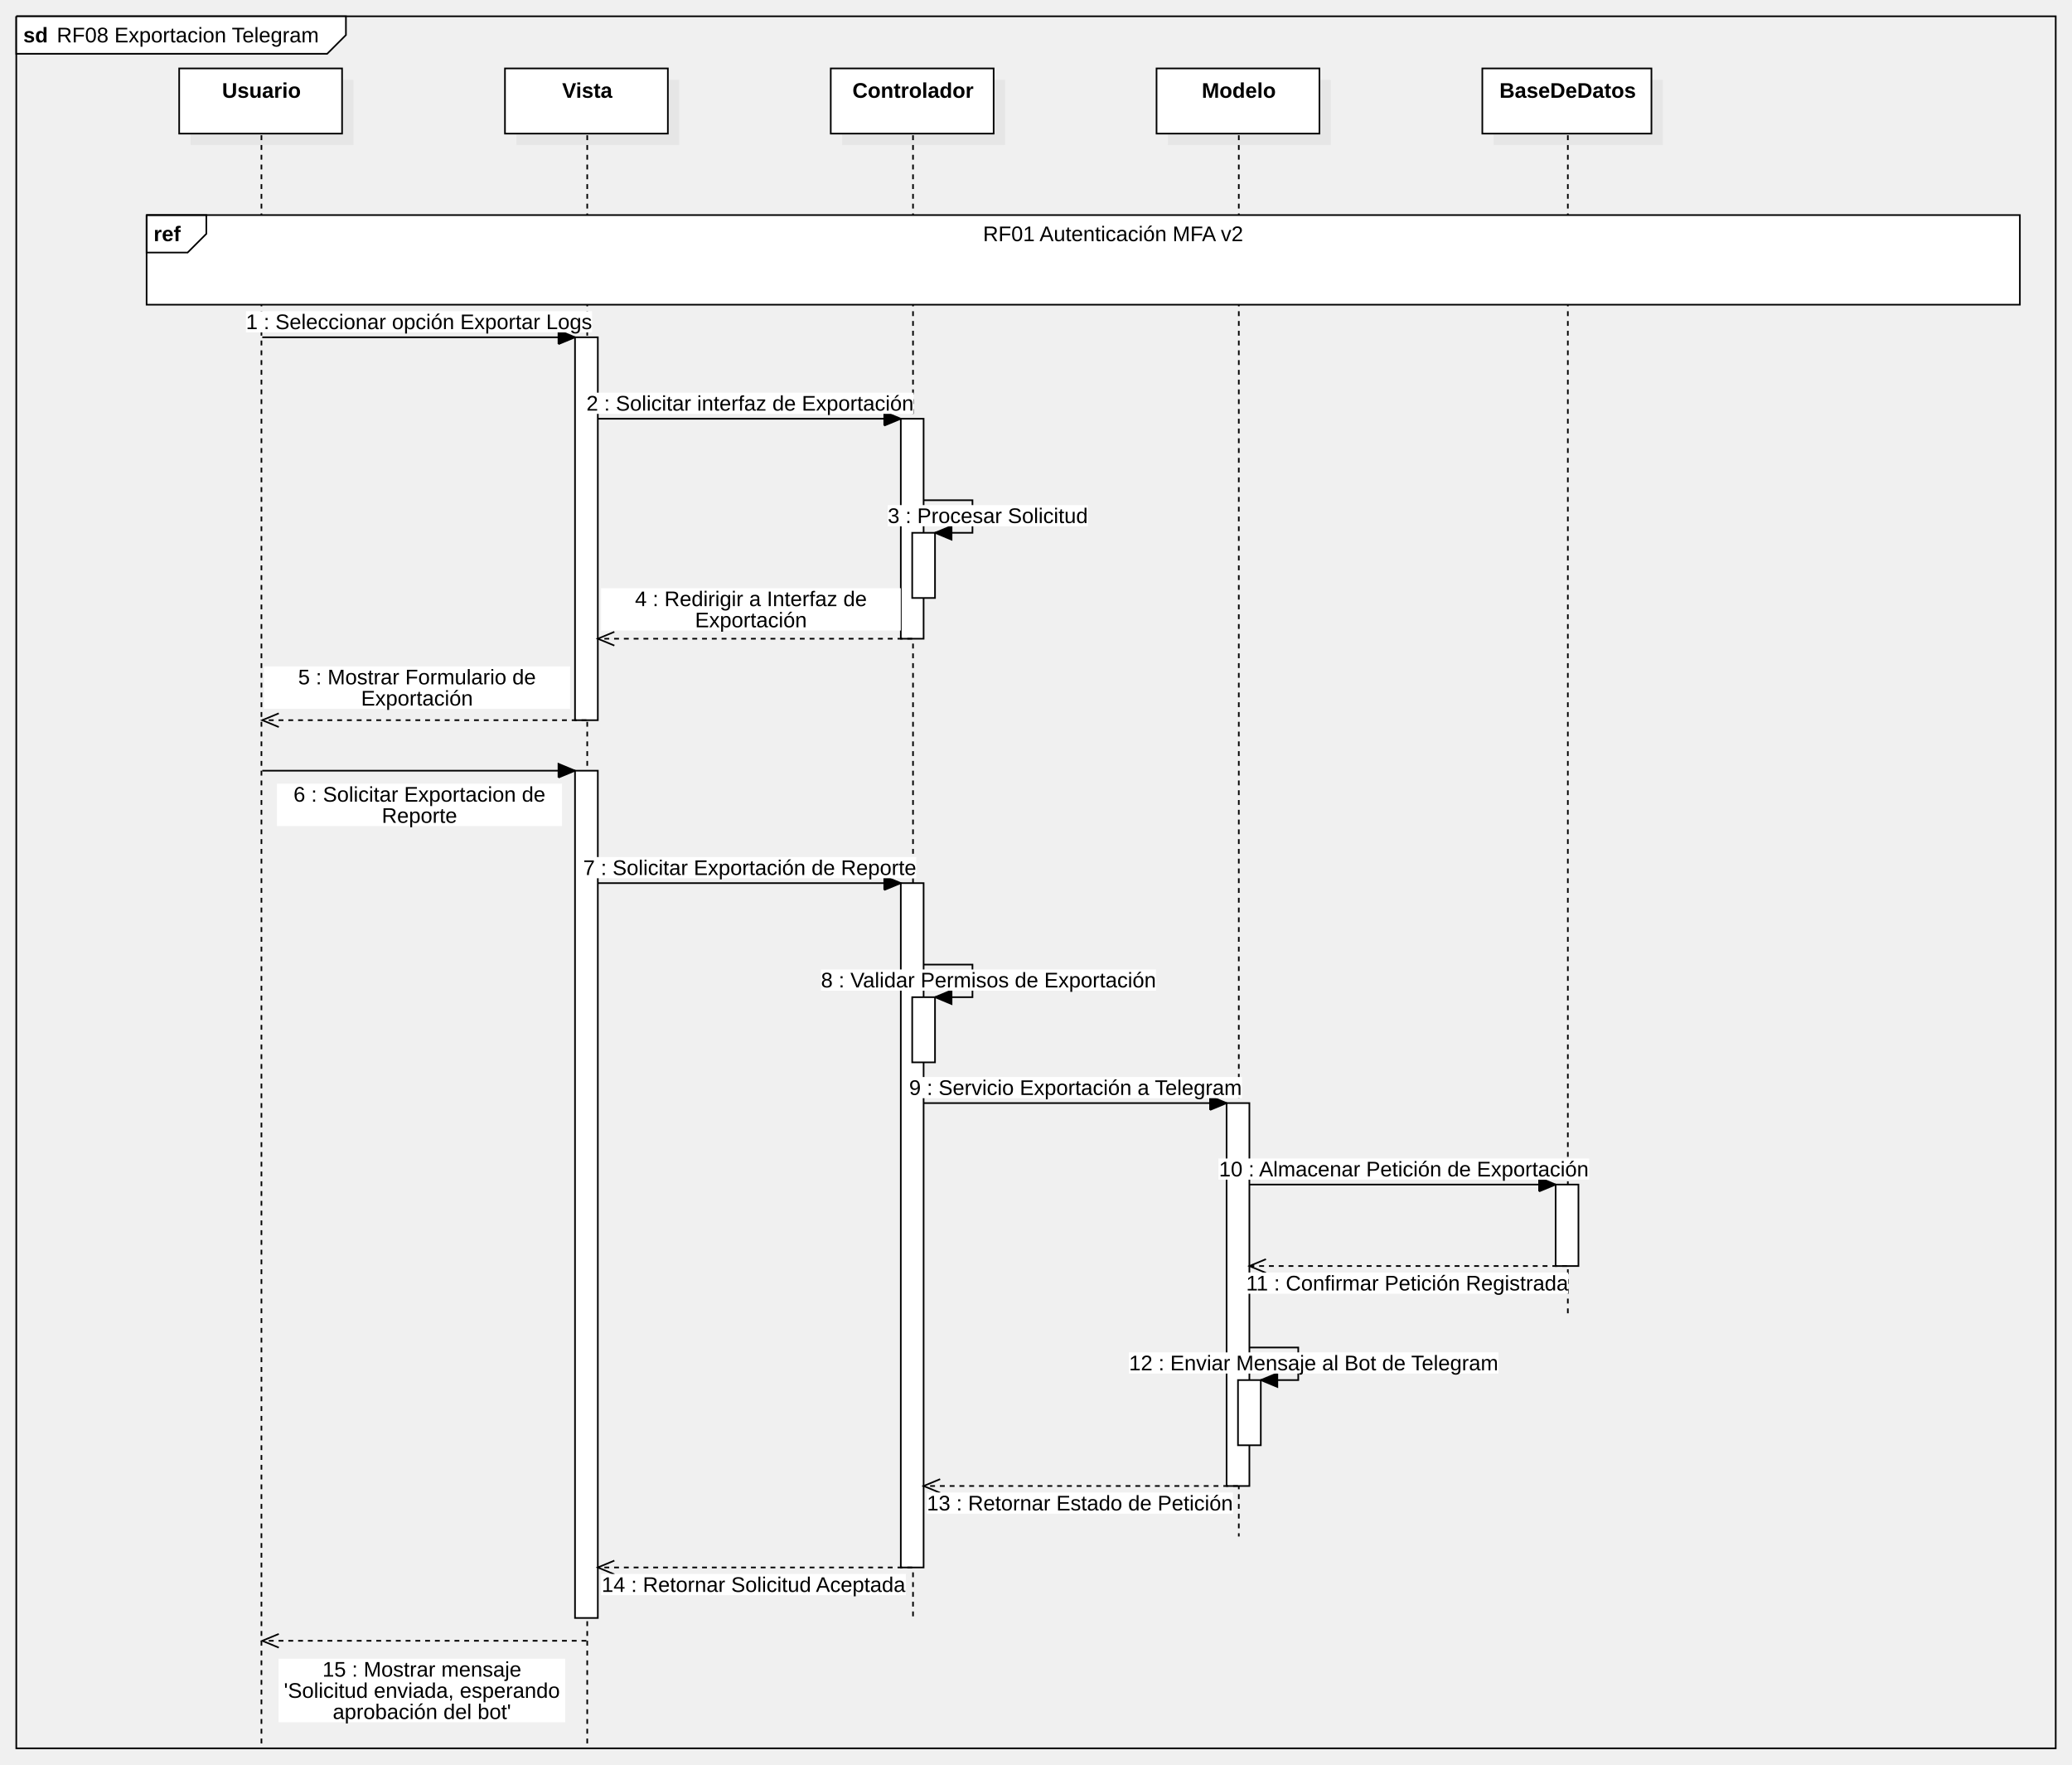
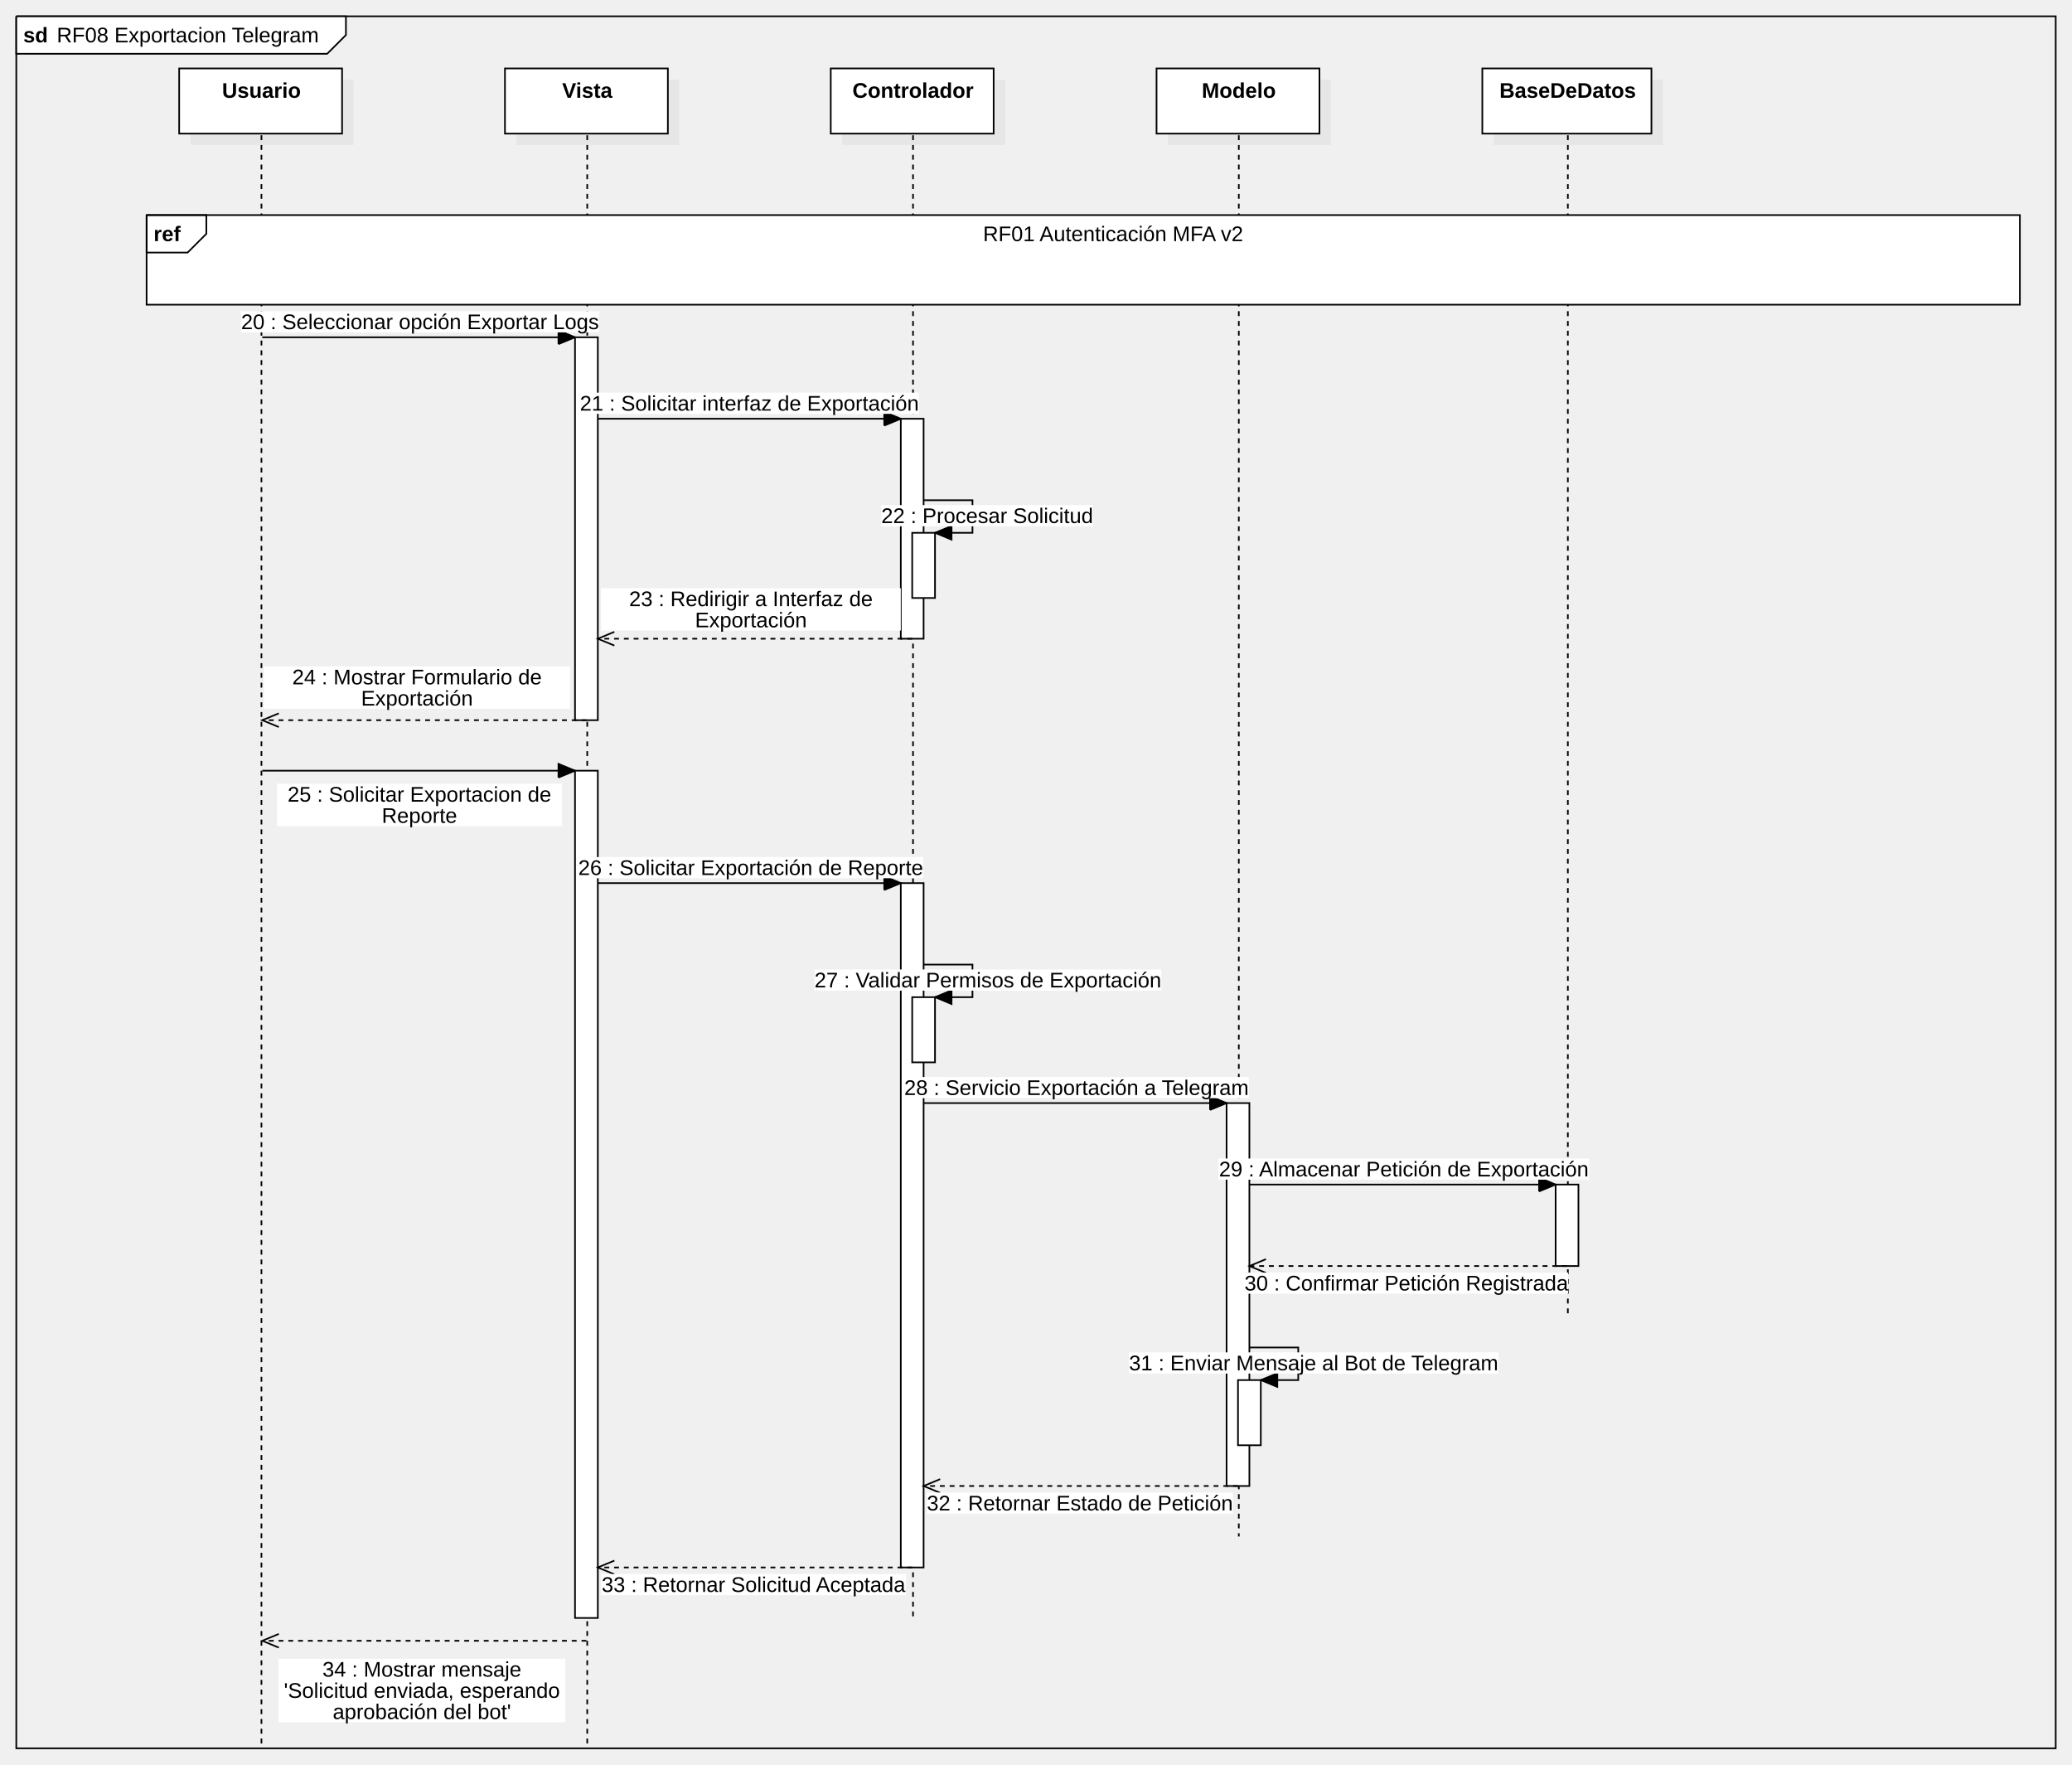
- <svg xmlns="http://www.w3.org/2000/svg" viewBox="0 0 1272 1083" version="1.1" width="1272" height="1083">
+ <svg xmlns="http://www.w3.org/2000/svg" version="1.1" width="1272" height="1083">
  <defs />
  <g>
    <g>
      <path fill="none" stroke="#000000" paint-order="fill stroke markers" d=" M 10 10 L 1262 10 L 1262 1073 L 10 1073 L 10 10" stroke-miterlimit="10" stroke-dasharray="" />
    </g>
    <g>
      <path fill="#ffffff" stroke="none" paint-order="stroke fill markers" d=" M 10 10 L 10 33 L 200.859 33 L 212.359 21.5 L 212.359 10 L 10 10" />
    </g>
    <g>
      <path fill="none" stroke="#000000" paint-order="fill stroke markers" d=" M 10 10 L 10 33 L 200.859 33 L 212.359 21.5 L 212.359 10 L 10 10 L 10 10" stroke-miterlimit="10" stroke-dasharray="" />
    </g>
    <g>
      <g>
        <path fill="none" stroke="none" />
        <text fill="#000000" stroke="none" font-family="Arial" font-size="13px" font-style="normal" font-weight="normal" text-decoration="undefined" x="105.294" y="19.5" text-anchor="middle" dominant-baseline="central" transform="matrix(1 0 0 1 10 2)">RF08 Exportacion Telegram</text>
      </g>
    </g>
    <g>
      <g>
        <path fill="none" stroke="none" />
        <text fill="#000000" stroke="none" font-family="Arial" font-size="13px" font-style="normal" font-weight="bold" text-decoration="undefined" x="11.865" y="19.5" text-anchor="middle" dominant-baseline="central" transform="matrix(1 0 0 1 10 2)">sd</text>
      </g>
    </g>
    <g>
      <rect fill="#C0C0C0" stroke="none" x="107" y="47" width="100" height="40" transform="matrix(1 0 0 1 10 2)" fill-opacity="0.2" />
    </g>
    <g>
      <rect fill="#ffffff" stroke="none" x="100" y="40" width="100" height="40" transform="matrix(1 0 0 1 10 2)" />
    </g>
    <g>
      <path fill="none" stroke="#000000" paint-order="fill stroke markers" d=" M 110 42 L 210 42 L 210 82 L 110 82 L 110 42 Z Z" stroke-miterlimit="10" stroke-dasharray="" />
    </g>
    <g>
      <g>
        <path fill="none" stroke="none" />
        <text fill="#000000" stroke="none" font-family="Arial" font-size="13px" font-style="normal" font-weight="bold" text-decoration="undefined" x="150.5" y="53.5" text-anchor="middle" dominant-baseline="central" transform="matrix(1 0 0 1 10 2)">Usuario</text>
      </g>
    </g>
    <g>
      <path fill="none" stroke="#000000" paint-order="fill stroke markers" d=" M 160.5 83 L 160.5 1071" stroke-miterlimit="10" stroke-dasharray="3" />
    </g>
    <g>
      <rect fill="#C0C0C0" stroke="none" x="307" y="47" width="100" height="40" transform="matrix(1 0 0 1 10 2)" fill-opacity="0.2" />
    </g>
    <g>
      <rect fill="#ffffff" stroke="none" x="300" y="40" width="100" height="40" transform="matrix(1 0 0 1 10 2)" />
    </g>
    <g>
      <path fill="none" stroke="#000000" paint-order="fill stroke markers" d=" M 310 42 L 410 42 L 410 82 L 310 82 L 310 42 Z Z" stroke-miterlimit="10" stroke-dasharray="" />
    </g>
    <g>
      <g>
        <path fill="none" stroke="none" />
        <text fill="#000000" stroke="none" font-family="Arial" font-size="13px" font-style="normal" font-weight="bold" text-decoration="undefined" x="350.5" y="53.5" text-anchor="middle" dominant-baseline="central" transform="matrix(1 0 0 1 10 2)">Vista</text>
      </g>
    </g>
    <g>
      <path fill="none" stroke="#000000" paint-order="fill stroke markers" d=" M 360.5 83 L 360.5 1071" stroke-miterlimit="10" stroke-dasharray="3" />
    </g>
    <g>
      <rect fill="#C0C0C0" stroke="none" x="507" y="47" width="100" height="40" transform="matrix(1 0 0 1 10 2)" fill-opacity="0.2" />
    </g>
    <g>
      <rect fill="#ffffff" stroke="none" x="500" y="40" width="100" height="40" transform="matrix(1 0 0 1 10 2)" />
    </g>
    <g>
      <path fill="none" stroke="#000000" paint-order="fill stroke markers" d=" M 510 42 L 610 42 L 610 82 L 510 82 L 510 42 Z Z" stroke-miterlimit="10" stroke-dasharray="" />
    </g>
    <g>
      <g>
        <path fill="none" stroke="none" />
        <text fill="#000000" stroke="none" font-family="Arial" font-size="13px" font-style="normal" font-weight="bold" text-decoration="undefined" x="550.5" y="53.5" text-anchor="middle" dominant-baseline="central" transform="matrix(1 0 0 1 10 2)">Controlador</text>
      </g>
    </g>
    <g>
      <path fill="none" stroke="#000000" paint-order="fill stroke markers" d=" M 560.5 83 L 560.5 993" stroke-miterlimit="10" stroke-dasharray="3" />
    </g>
    <g>
      <rect fill="#C0C0C0" stroke="none" x="707" y="47" width="100" height="40" transform="matrix(1 0 0 1 10 2)" fill-opacity="0.2" />
    </g>
    <g>
      <rect fill="#ffffff" stroke="none" x="700" y="40" width="100" height="40" transform="matrix(1 0 0 1 10 2)" />
    </g>
    <g>
      <path fill="none" stroke="#000000" paint-order="fill stroke markers" d=" M 710 42 L 810 42 L 810 82 L 710 82 L 710 42 Z Z" stroke-miterlimit="10" stroke-dasharray="" />
    </g>
    <g>
      <g>
        <path fill="none" stroke="none" />
        <text fill="#000000" stroke="none" font-family="Arial" font-size="13px" font-style="normal" font-weight="bold" text-decoration="undefined" x="750.5" y="53.5" text-anchor="middle" dominant-baseline="central" transform="matrix(1 0 0 1 10 2)">Modelo</text>
      </g>
    </g>
    <g>
      <path fill="none" stroke="#000000" paint-order="fill stroke markers" d=" M 760.5 83 L 760.5 943" stroke-miterlimit="10" stroke-dasharray="3" />
    </g>
    <g>
      <rect fill="#C0C0C0" stroke="none" x="907" y="47" width="103.814" height="40" transform="matrix(1 0 0 1 10 2)" fill-opacity="0.2" />
    </g>
    <g>
      <rect fill="#ffffff" stroke="none" x="900" y="40" width="103.814" height="40" transform="matrix(1 0 0 1 10 2)" />
    </g>
    <g>
      <path fill="none" stroke="#000000" paint-order="fill stroke markers" d=" M 910 42 L 1013.814 42 L 1013.814 82 L 910 82 L 910 42 Z Z" stroke-miterlimit="10" stroke-dasharray="" />
    </g>
    <g>
      <g>
        <path fill="none" stroke="none" />
        <text fill="#000000" stroke="none" font-family="Arial" font-size="13px" font-style="normal" font-weight="bold" text-decoration="undefined" x="952.407" y="53.5" text-anchor="middle" dominant-baseline="central" transform="matrix(1 0 0 1 10 2)">BaseDeDatos</text>
      </g>
    </g>
    <g>
      <path fill="none" stroke="#000000" paint-order="fill stroke markers" d=" M 962.5 83 L 962.5 808" stroke-miterlimit="10" stroke-dasharray="3" />
    </g>
    <g>
      <rect fill="#ffffff" stroke="none" x="80" y="130" width="1150" height="55" transform="matrix(1 0 0 1 10 2)" />
    </g>
    <g>
      <path fill="none" stroke="#000000" paint-order="fill stroke markers" d=" M 90 132 L 1240 132 L 1240 187 L 90 187 L 90 132 Z Z" stroke-miterlimit="10" stroke-dasharray="" />
    </g>
    <g>
      <path fill="none" stroke="#000000" paint-order="fill stroke markers" d=" M 90 132 L 90 155 L 115.171 155 L 126.671 143.5 L 126.671 132 L 90 132 L 90 132" stroke-miterlimit="10" stroke-dasharray="" />
    </g>
    <g>
      <g>
        <path fill="none" stroke="none" />
        <text fill="#000000" stroke="none" font-family="Arial" font-size="13px" font-style="normal" font-weight="normal" text-decoration="undefined" x="673.335" y="141.5" text-anchor="middle" dominant-baseline="central" transform="matrix(1 0 0 1 10 2)">RF01 Autenticación MFA v2</text>
      </g>
    </g>
    <g>
      <g>
        <path fill="none" stroke="none" />
        <text fill="#000000" stroke="none" font-family="Arial" font-size="13px" font-style="normal" font-weight="bold" text-decoration="undefined" x="92.585" y="141.5" text-anchor="middle" dominant-baseline="central" transform="matrix(1 0 0 1 10 2)">ref</text>
      </g>
    </g>
    <g>
      <path fill="none" stroke="#000000" paint-order="fill stroke markers" d=" M 161 207 L 353 207" stroke-miterlimit="10" stroke-dasharray="" />
    </g>
    <g>
      <path fill="#000000" stroke="none" paint-order="stroke fill markers" d=" M 342.837 211.21 L 353 207 L 342.837 202.79" />
    </g>
    <g>
      <path fill="none" stroke="#000000" paint-order="fill stroke markers" d=" M 342.837 211.21 L 353 207 L 342.837 202.79 L 342.837 211.21" stroke-miterlimit="10" stroke-dasharray="" />
    </g>
    <g>
-       <rect fill="#ffffff" stroke="none" x="141" y="189" width="212.456" height="13" transform="matrix(1 0 0 1 10 2)" />
-     </g>
-     <g>
-       <g>
-         <path fill="none" stroke="none" />
-         <text fill="#000000" stroke="none" font-family="Arial" font-size="13px" font-style="normal" font-weight="normal" text-decoration="undefined" x="247.228" y="195.5" text-anchor="middle" dominant-baseline="central" transform="matrix(1 0 0 1 10 2)">1 : Seleccionar opción Exportar Logs</text>
+       <rect fill="#ffffff" stroke="none" x="138" y="189" width="219.686" height="13" transform="matrix(1 0 0 1 10 2)" />
+     </g>
+     <g>
+       <g>
+         <path fill="none" stroke="none" />
+         <text fill="#000000" stroke="none" font-family="Arial" font-size="13px" font-style="normal" font-weight="normal" text-decoration="undefined" x="247.843" y="195.5" text-anchor="middle" dominant-baseline="central" transform="matrix(1 0 0 1 10 2)">20 : Seleccionar opción Exportar Logs</text>
      </g>
    </g>
    <g>
      <rect fill="#ffffff" stroke="none" x="343" y="205" width="14" height="235" transform="matrix(1 0 0 1 10 2)" />
    </g>
    <g>
      <path fill="none" stroke="#000000" paint-order="fill stroke markers" d=" M 353 207 L 367 207 L 367 442 L 353 442 L 353 207 Z Z" stroke-miterlimit="10" stroke-dasharray="" />
    </g>
    <g>
      <path fill="none" stroke="#000000" paint-order="fill stroke markers" d=" M 367 257 L 553 257" stroke-miterlimit="10" stroke-dasharray="" />
    </g>
    <g>
      <path fill="#000000" stroke="none" paint-order="stroke fill markers" d=" M 542.837 261.21 L 553 257 L 542.837 252.79" />
    </g>
    <g>
      <path fill="none" stroke="#000000" paint-order="fill stroke markers" d=" M 542.837 261.21 L 553 257 L 542.837 252.79 L 542.837 261.21" stroke-miterlimit="10" stroke-dasharray="" />
    </g>
    <g>
-       <rect fill="#ffffff" stroke="none" x="350" y="239" width="200.878" height="13" transform="matrix(1 0 0 1 10 2)" />
-     </g>
-     <g>
-       <g>
-         <path fill="none" stroke="none" />
-         <text fill="#000000" stroke="none" font-family="Arial" font-size="13px" font-style="normal" font-weight="normal" text-decoration="undefined" x="450.439" y="245.5" text-anchor="middle" dominant-baseline="central" transform="matrix(1 0 0 1 10 2)">2 : Solicitar interfaz de Exportación</text>
+       <rect fill="#ffffff" stroke="none" x="346" y="239" width="208.108" height="13" transform="matrix(1 0 0 1 10 2)" />
+     </g>
+     <g>
+       <g>
+         <path fill="none" stroke="none" />
+         <text fill="#000000" stroke="none" font-family="Arial" font-size="13px" font-style="normal" font-weight="normal" text-decoration="undefined" x="450.054" y="245.5" text-anchor="middle" dominant-baseline="central" transform="matrix(1 0 0 1 10 2)">21 : Solicitar interfaz de Exportación</text>
      </g>
    </g>
    <g>
      <rect fill="#ffffff" stroke="none" x="543" y="255" width="14" height="135" transform="matrix(1 0 0 1 10 2)" />
    </g>
    <g>
      <path fill="none" stroke="#000000" paint-order="fill stroke markers" d=" M 553 257 L 567 257 L 567 392 L 553 392 L 553 257 Z Z" stroke-miterlimit="10" stroke-dasharray="" />
    </g>
    <g>
      <path fill="none" stroke="#000000" paint-order="fill stroke markers" d=" M 567 307 L 597 307 L 597 327 L 574 327" stroke-miterlimit="10" stroke-dasharray="" />
    </g>
    <g>
      <path fill="#000000" stroke="none" paint-order="stroke fill markers" d=" M 584.163 322.79 L 574 327 L 584.163 331.21" />
    </g>
    <g>
      <path fill="none" stroke="#000000" paint-order="fill stroke markers" d=" M 584.163 322.79 L 574 327 L 584.163 331.21 L 584.163 322.79" stroke-miterlimit="10" stroke-dasharray="" />
    </g>
    <g>
-       <rect fill="#ffffff" stroke="none" x="535" y="308" width="122.833" height="13" transform="matrix(1 0 0 1 10 2)" />
-     </g>
-     <g>
-       <g>
-         <path fill="none" stroke="none" />
-         <text fill="#000000" stroke="none" font-family="Arial" font-size="13px" font-style="normal" font-weight="normal" text-decoration="undefined" x="596.417" y="314.5" text-anchor="middle" dominant-baseline="central" transform="matrix(1 0 0 1 10 2)">3 : Procesar Solicitud</text>
+       <rect fill="#ffffff" stroke="none" x="531" y="308" width="130.063" height="13" transform="matrix(1 0 0 1 10 2)" />
+     </g>
+     <g>
+       <g>
+         <path fill="none" stroke="none" />
+         <text fill="#000000" stroke="none" font-family="Arial" font-size="13px" font-style="normal" font-weight="normal" text-decoration="undefined" x="596.032" y="314.5" text-anchor="middle" dominant-baseline="central" transform="matrix(1 0 0 1 10 2)">22 : Procesar Solicitud</text>
      </g>
    </g>
    <g>
      <rect fill="#ffffff" stroke="none" x="550" y="325" width="14" height="40" transform="matrix(1 0 0 1 10 2)" />
    </g>
    <g>
      <path fill="none" stroke="#000000" paint-order="fill stroke markers" d=" M 560 327 L 574 327 L 574 367 L 560 367 L 560 327 Z Z" stroke-miterlimit="10" stroke-dasharray="" />
    </g>
    <g>
      <path fill="none" stroke="#000000" paint-order="fill stroke markers" d=" M 560 392 L 367 392" stroke-miterlimit="10" stroke-dasharray="3" />
    </g>
    <g>
      <path fill="none" stroke="#000000" paint-order="fill stroke markers" d=" M 377.163 387.79 L 367 392 L 377.163 396.21" stroke-miterlimit="10" stroke-dasharray="" />
    </g>
    <g>
      <rect fill="#ffffff" stroke="none" x="359" y="359" width="184" height="26" transform="matrix(1 0 0 1 10 2)" />
    </g>
    <g>
      <g>
        <path fill="none" stroke="none" />
-         <text fill="#000000" stroke="none" font-family="Arial" font-size="13px" font-style="normal" font-weight="normal" text-decoration="undefined" x="451" y="365.5" text-anchor="middle" dominant-baseline="central" transform="matrix(1 0 0 1 10 2)">4 : Redirigir a Interfaz de</text>
+         <text fill="#000000" stroke="none" font-family="Arial" font-size="13px" font-style="normal" font-weight="normal" text-decoration="undefined" x="451" y="365.5" text-anchor="middle" dominant-baseline="central" transform="matrix(1 0 0 1 10 2)">23 : Redirigir a Interfaz de</text>
        <text fill="#000000" stroke="none" font-family="Arial" font-size="13px" font-style="normal" font-weight="normal" text-decoration="undefined" x="451" y="378.5" text-anchor="middle" dominant-baseline="central" transform="matrix(1 0 0 1 10 2)">Exportación</text>
      </g>
    </g>
    <g>
      <path fill="none" stroke="#000000" paint-order="fill stroke markers" d=" M 360 442 L 161 442" stroke-miterlimit="10" stroke-dasharray="3" />
    </g>
    <g>
      <path fill="none" stroke="#000000" paint-order="fill stroke markers" d=" M 171.163 437.79 L 161 442 L 171.163 446.21" stroke-miterlimit="10" stroke-dasharray="" />
    </g>
    <g>
      <rect fill="#ffffff" stroke="none" x="152" y="407" width="188" height="26" transform="matrix(1 0 0 1 10 2)" />
    </g>
    <g>
      <g>
        <path fill="none" stroke="none" />
-         <text fill="#000000" stroke="none" font-family="Arial" font-size="13px" font-style="normal" font-weight="normal" text-decoration="undefined" x="246" y="413.5" text-anchor="middle" dominant-baseline="central" transform="matrix(1 0 0 1 10 2)">5 : Mostrar Formulario de</text>
+         <text fill="#000000" stroke="none" font-family="Arial" font-size="13px" font-style="normal" font-weight="normal" text-decoration="undefined" x="246" y="413.5" text-anchor="middle" dominant-baseline="central" transform="matrix(1 0 0 1 10 2)">24 : Mostrar Formulario de</text>
        <text fill="#000000" stroke="none" font-family="Arial" font-size="13px" font-style="normal" font-weight="normal" text-decoration="undefined" x="246" y="426.5" text-anchor="middle" dominant-baseline="central" transform="matrix(1 0 0 1 10 2)">Exportación</text>
      </g>
    </g>
    <g>
      <path fill="none" stroke="#000000" paint-order="fill stroke markers" d=" M 161 473 L 353 473" stroke-miterlimit="10" stroke-dasharray="" />
    </g>
    <g>
      <path fill="#000000" stroke="none" paint-order="stroke fill markers" d=" M 342.837 477.21 L 353 473 L 342.837 468.79" />
    </g>
    <g>
      <path fill="none" stroke="#000000" paint-order="fill stroke markers" d=" M 342.837 477.21 L 353 473 L 342.837 468.79 L 342.837 477.21" stroke-miterlimit="10" stroke-dasharray="" />
    </g>
    <g>
      <rect fill="#ffffff" stroke="none" x="160" y="479" width="175" height="26" transform="matrix(1 0 0 1 10 2)" />
    </g>
    <g>
      <g>
        <path fill="none" stroke="none" />
-         <text fill="#000000" stroke="none" font-family="Arial" font-size="13px" font-style="normal" font-weight="normal" text-decoration="undefined" x="247.5" y="485.5" text-anchor="middle" dominant-baseline="central" transform="matrix(1 0 0 1 10 2)">6 : Solicitar Exportacion de</text>
+         <text fill="#000000" stroke="none" font-family="Arial" font-size="13px" font-style="normal" font-weight="normal" text-decoration="undefined" x="247.5" y="485.5" text-anchor="middle" dominant-baseline="central" transform="matrix(1 0 0 1 10 2)">25 : Solicitar Exportacion de</text>
        <text fill="#000000" stroke="none" font-family="Arial" font-size="13px" font-style="normal" font-weight="normal" text-decoration="undefined" x="247.5" y="498.5" text-anchor="middle" dominant-baseline="central" transform="matrix(1 0 0 1 10 2)">Reporte</text>
      </g>
    </g>
    <g>
      <rect fill="#ffffff" stroke="none" x="343" y="471" width="14" height="520" transform="matrix(1 0 0 1 10 2)" />
    </g>
    <g>
      <path fill="none" stroke="#000000" paint-order="fill stroke markers" d=" M 353 473 L 367 473 L 367 993 L 353 993 L 353 473 Z Z" stroke-miterlimit="10" stroke-dasharray="" />
    </g>
    <g>
      <path fill="none" stroke="#000000" paint-order="fill stroke markers" d=" M 367 542 L 553 542" stroke-miterlimit="10" stroke-dasharray="" />
    </g>
    <g>
      <path fill="#000000" stroke="none" paint-order="stroke fill markers" d=" M 542.837 546.21 L 553 542 L 542.837 537.79" />
    </g>
    <g>
      <path fill="none" stroke="#000000" paint-order="fill stroke markers" d=" M 542.837 546.21 L 553 542 L 542.837 537.79 L 542.837 546.21" stroke-miterlimit="10" stroke-dasharray="" />
    </g>
    <g>
-       <rect fill="#ffffff" stroke="none" x="348" y="524" width="204.496" height="13" transform="matrix(1 0 0 1 10 2)" />
-     </g>
-     <g>
-       <g>
-         <path fill="none" stroke="none" />
-         <text fill="#000000" stroke="none" font-family="Arial" font-size="13px" font-style="normal" font-weight="normal" text-decoration="undefined" x="450.248" y="530.5" text-anchor="middle" dominant-baseline="central" transform="matrix(1 0 0 1 10 2)">7 : Solicitar Exportación de Reporte</text>
+       <rect fill="#ffffff" stroke="none" x="345" y="524" width="211.726" height="13" transform="matrix(1 0 0 1 10 2)" />
+     </g>
+     <g>
+       <g>
+         <path fill="none" stroke="none" />
+         <text fill="#000000" stroke="none" font-family="Arial" font-size="13px" font-style="normal" font-weight="normal" text-decoration="undefined" x="450.863" y="530.5" text-anchor="middle" dominant-baseline="central" transform="matrix(1 0 0 1 10 2)">26 : Solicitar Exportación de Reporte</text>
      </g>
    </g>
    <g>
      <rect fill="#ffffff" stroke="none" x="543" y="540" width="14" height="420" transform="matrix(1 0 0 1 10 2)" />
    </g>
    <g>
      <path fill="none" stroke="#000000" paint-order="fill stroke markers" d=" M 553 542 L 567 542 L 567 962 L 553 962 L 553 542 Z Z" stroke-miterlimit="10" stroke-dasharray="" />
    </g>
    <g>
      <path fill="none" stroke="#000000" paint-order="fill stroke markers" d=" M 567 592 L 597 592 L 597 612 L 574 612" stroke-miterlimit="10" stroke-dasharray="" />
    </g>
    <g>
      <path fill="#000000" stroke="none" paint-order="stroke fill markers" d=" M 584.163 607.79 L 574 612 L 584.163 616.21" />
    </g>
    <g>
      <path fill="none" stroke="#000000" paint-order="fill stroke markers" d=" M 584.163 607.79 L 574 612 L 584.163 616.21 L 584.163 607.79" stroke-miterlimit="10" stroke-dasharray="" />
    </g>
    <g>
-       <rect fill="#ffffff" stroke="none" x="494" y="593" width="205.689" height="13" transform="matrix(1 0 0 1 10 2)" />
-     </g>
-     <g>
-       <g>
-         <path fill="none" stroke="none" />
-         <text fill="#000000" stroke="none" font-family="Arial" font-size="13px" font-style="normal" font-weight="normal" text-decoration="undefined" x="596.845" y="599.5" text-anchor="middle" dominant-baseline="central" transform="matrix(1 0 0 1 10 2)">8 : Validar Permisos de Exportación</text>
+       <rect fill="#ffffff" stroke="none" x="490" y="593" width="212.919" height="13" transform="matrix(1 0 0 1 10 2)" />
+     </g>
+     <g>
+       <g>
+         <path fill="none" stroke="none" />
+         <text fill="#000000" stroke="none" font-family="Arial" font-size="13px" font-style="normal" font-weight="normal" text-decoration="undefined" x="596.46" y="599.5" text-anchor="middle" dominant-baseline="central" transform="matrix(1 0 0 1 10 2)">27 : Validar Permisos de Exportación</text>
      </g>
    </g>
    <g>
      <rect fill="#ffffff" stroke="none" x="550" y="610" width="14" height="40" transform="matrix(1 0 0 1 10 2)" />
    </g>
    <g>
      <path fill="none" stroke="#000000" paint-order="fill stroke markers" d=" M 560 612 L 574 612 L 574 652 L 560 652 L 560 612 Z Z" stroke-miterlimit="10" stroke-dasharray="" />
    </g>
    <g>
      <path fill="none" stroke="#000000" paint-order="fill stroke markers" d=" M 567 677 L 753 677" stroke-miterlimit="10" stroke-dasharray="" />
    </g>
    <g>
      <path fill="#000000" stroke="none" paint-order="stroke fill markers" d=" M 742.837 681.21 L 753 677 L 742.837 672.79" />
    </g>
    <g>
      <path fill="none" stroke="#000000" paint-order="fill stroke markers" d=" M 742.837 681.21 L 753 677 L 742.837 672.79 L 742.837 681.21" stroke-miterlimit="10" stroke-dasharray="" />
    </g>
    <g>
-       <rect fill="#ffffff" stroke="none" x="548" y="659" width="204.483" height="13" transform="matrix(1 0 0 1 10 2)" />
-     </g>
-     <g>
-       <g>
-         <path fill="none" stroke="none" />
-         <text fill="#000000" stroke="none" font-family="Arial" font-size="13px" font-style="normal" font-weight="normal" text-decoration="undefined" x="650.242" y="665.5" text-anchor="middle" dominant-baseline="central" transform="matrix(1 0 0 1 10 2)">9 : Servicio Exportación a Telegram</text>
+       <rect fill="#ffffff" stroke="none" x="545" y="659" width="211.713" height="13" transform="matrix(1 0 0 1 10 2)" />
+     </g>
+     <g>
+       <g>
+         <path fill="none" stroke="none" />
+         <text fill="#000000" stroke="none" font-family="Arial" font-size="13px" font-style="normal" font-weight="normal" text-decoration="undefined" x="650.857" y="665.5" text-anchor="middle" dominant-baseline="central" transform="matrix(1 0 0 1 10 2)">28 : Servicio Exportación a Telegram</text>
      </g>
    </g>
    <g>
      <rect fill="#ffffff" stroke="none" x="743" y="675" width="14" height="235" transform="matrix(1 0 0 1 10 2)" />
    </g>
    <g>
      <path fill="none" stroke="#000000" paint-order="fill stroke markers" d=" M 753 677 L 767 677 L 767 912 L 753 912 L 753 677 Z Z" stroke-miterlimit="10" stroke-dasharray="" />
    </g>
    <g>
      <path fill="none" stroke="#000000" paint-order="fill stroke markers" d=" M 767 727 L 955 727" stroke-miterlimit="10" stroke-dasharray="" />
    </g>
    <g>
      <path fill="#000000" stroke="none" paint-order="stroke fill markers" d=" M 944.837 731.21 L 955 727 L 944.837 722.79" />
    </g>
    <g>
      <path fill="none" stroke="#000000" paint-order="fill stroke markers" d=" M 944.837 731.21 L 955 727 L 944.837 722.79 L 944.837 731.21" stroke-miterlimit="10" stroke-dasharray="" />
    </g>
    <g>
      <rect fill="#ffffff" stroke="none" x="738" y="709" width="227.627" height="13" transform="matrix(1 0 0 1 10 2)" />
    </g>
    <g>
      <g>
        <path fill="none" stroke="none" />
-         <text fill="#000000" stroke="none" font-family="Arial" font-size="13px" font-style="normal" font-weight="normal" text-decoration="undefined" x="851.813" y="715.5" text-anchor="middle" dominant-baseline="central" transform="matrix(1 0 0 1 10 2)">10 : Almacenar Petición de Exportación</text>
+         <text fill="#000000" stroke="none" font-family="Arial" font-size="13px" font-style="normal" font-weight="normal" text-decoration="undefined" x="851.813" y="715.5" text-anchor="middle" dominant-baseline="central" transform="matrix(1 0 0 1 10 2)">29 : Almacenar Petición de Exportación</text>
      </g>
    </g>
    <g>
      <rect fill="#ffffff" stroke="none" x="945" y="725" width="14" height="50" transform="matrix(1 0 0 1 10 2)" />
    </g>
    <g>
      <path fill="none" stroke="#000000" paint-order="fill stroke markers" d=" M 955 727 L 969 727 L 969 777 L 955 777 L 955 727 Z Z" stroke-miterlimit="10" stroke-dasharray="" />
    </g>
    <g>
      <path fill="none" stroke="#000000" paint-order="fill stroke markers" d=" M 962 777 L 767 777" stroke-miterlimit="10" stroke-dasharray="3" />
    </g>
    <g>
      <path fill="none" stroke="#000000" paint-order="fill stroke markers" d=" M 777.163 772.79 L 767 777 L 777.163 781.21" stroke-miterlimit="10" stroke-dasharray="" />
    </g>
    <g>
-       <rect fill="#ffffff" stroke="none" x="755" y="779" width="197.736" height="13" transform="matrix(1 0 0 1 10 2)" />
-     </g>
-     <g>
-       <g>
-         <path fill="none" stroke="none" />
-         <text fill="#000000" stroke="none" font-family="Arial" font-size="13px" font-style="normal" font-weight="normal" text-decoration="undefined" x="853.868" y="785.5" text-anchor="middle" dominant-baseline="central" transform="matrix(1 0 0 1 10 2)">11 : Confirmar Petición Registrada</text>
+       <rect fill="#ffffff" stroke="none" x="754" y="779" width="198.701" height="13" transform="matrix(1 0 0 1 10 2)" />
+     </g>
+     <g>
+       <g>
+         <path fill="none" stroke="none" />
+         <text fill="#000000" stroke="none" font-family="Arial" font-size="13px" font-style="normal" font-weight="normal" text-decoration="undefined" x="853.35" y="785.5" text-anchor="middle" dominant-baseline="central" transform="matrix(1 0 0 1 10 2)">30 : Confirmar Petición Registrada</text>
      </g>
    </g>
    <g>
      <path fill="none" stroke="#000000" paint-order="fill stroke markers" d=" M 767 827 L 797 827 L 797 847 L 774 847" stroke-miterlimit="10" stroke-dasharray="" />
    </g>
    <g>
      <path fill="#000000" stroke="none" paint-order="stroke fill markers" d=" M 784.163 842.79 L 774 847 L 784.163 851.21" />
    </g>
    <g>
      <path fill="none" stroke="#000000" paint-order="fill stroke markers" d=" M 784.163 842.79 L 774 847 L 784.163 851.21 L 784.163 842.79" stroke-miterlimit="10" stroke-dasharray="" />
    </g>
    <g>
      <rect fill="#ffffff" stroke="none" x="683" y="828" width="226.897" height="13" transform="matrix(1 0 0 1 10 2)" />
    </g>
    <g>
      <g>
        <path fill="none" stroke="none" />
-         <text fill="#000000" stroke="none" font-family="Arial" font-size="13px" font-style="normal" font-weight="normal" text-decoration="undefined" x="796.448" y="834.5" text-anchor="middle" dominant-baseline="central" transform="matrix(1 0 0 1 10 2)">12 : Enviar Mensaje al Bot de Telegram</text>
+         <text fill="#000000" stroke="none" font-family="Arial" font-size="13px" font-style="normal" font-weight="normal" text-decoration="undefined" x="796.448" y="834.5" text-anchor="middle" dominant-baseline="central" transform="matrix(1 0 0 1 10 2)">31 : Enviar Mensaje al Bot de Telegram</text>
      </g>
    </g>
    <g>
      <rect fill="#ffffff" stroke="none" x="750" y="845" width="14" height="40" transform="matrix(1 0 0 1 10 2)" />
    </g>
    <g>
      <path fill="none" stroke="#000000" paint-order="fill stroke markers" d=" M 760 847 L 774 847 L 774 887 L 760 887 L 760 847 Z Z" stroke-miterlimit="10" stroke-dasharray="" />
    </g>
    <g>
      <path fill="none" stroke="#000000" paint-order="fill stroke markers" d=" M 760 912 L 567 912" stroke-miterlimit="10" stroke-dasharray="3" />
    </g>
    <g>
      <path fill="none" stroke="#000000" paint-order="fill stroke markers" d=" M 577.163 907.79 L 567 912 L 577.163 916.21" stroke-miterlimit="10" stroke-dasharray="" />
    </g>
    <g>
      <rect fill="#ffffff" stroke="none" x="559" y="914" width="187.891" height="13" transform="matrix(1 0 0 1 10 2)" />
    </g>
    <g>
      <g>
        <path fill="none" stroke="none" />
-         <text fill="#000000" stroke="none" font-family="Arial" font-size="13px" font-style="normal" font-weight="normal" text-decoration="undefined" x="652.945" y="920.5" text-anchor="middle" dominant-baseline="central" transform="matrix(1 0 0 1 10 2)">13 : Retornar Estado de Petición</text>
+         <text fill="#000000" stroke="none" font-family="Arial" font-size="13px" font-style="normal" font-weight="normal" text-decoration="undefined" x="652.945" y="920.5" text-anchor="middle" dominant-baseline="central" transform="matrix(1 0 0 1 10 2)">32 : Retornar Estado de Petición</text>
      </g>
    </g>
    <g>
      <path fill="none" stroke="#000000" paint-order="fill stroke markers" d=" M 560 962 L 367 962" stroke-miterlimit="10" stroke-dasharray="3" />
    </g>
    <g>
      <path fill="none" stroke="#000000" paint-order="fill stroke markers" d=" M 377.163 957.79 L 367 962 L 377.163 966.21" stroke-miterlimit="10" stroke-dasharray="" />
    </g>
    <g>
      <rect fill="#ffffff" stroke="none" x="359" y="964" width="187.167" height="13" transform="matrix(1 0 0 1 10 2)" />
    </g>
    <g>
      <g>
        <path fill="none" stroke="none" />
-         <text fill="#000000" stroke="none" font-family="Arial" font-size="13px" font-style="normal" font-weight="normal" text-decoration="undefined" x="452.583" y="970.5" text-anchor="middle" dominant-baseline="central" transform="matrix(1 0 0 1 10 2)">14 : Retornar Solicitud Aceptada</text>
+         <text fill="#000000" stroke="none" font-family="Arial" font-size="13px" font-style="normal" font-weight="normal" text-decoration="undefined" x="452.583" y="970.5" text-anchor="middle" dominant-baseline="central" transform="matrix(1 0 0 1 10 2)">33 : Retornar Solicitud Aceptada</text>
      </g>
    </g>
    <g>
      <path fill="none" stroke="#000000" paint-order="fill stroke markers" d=" M 360 1007 L 161 1007" stroke-miterlimit="10" stroke-dasharray="3" />
    </g>
    <g>
      <path fill="none" stroke="#000000" paint-order="fill stroke markers" d=" M 171.163 1002.79 L 161 1007 L 171.163 1011.21" stroke-miterlimit="10" stroke-dasharray="" />
    </g>
    <g>
      <rect fill="#ffffff" stroke="none" x="161" y="1016" width="176" height="39" transform="matrix(1 0 0 1 10 2)" />
    </g>
    <g>
      <g>
        <path fill="none" stroke="none" />
-         <text fill="#000000" stroke="none" font-family="Arial" font-size="13px" font-style="normal" font-weight="normal" text-decoration="undefined" x="249" y="1022.5" text-anchor="middle" dominant-baseline="central" transform="matrix(1 0 0 1 10 2)">15 : Mostrar mensaje</text>
+         <text fill="#000000" stroke="none" font-family="Arial" font-size="13px" font-style="normal" font-weight="normal" text-decoration="undefined" x="249" y="1022.5" text-anchor="middle" dominant-baseline="central" transform="matrix(1 0 0 1 10 2)">34 : Mostrar mensaje</text>
        <text fill="#000000" stroke="none" font-family="Arial" font-size="13px" font-style="normal" font-weight="normal" text-decoration="undefined" x="249" y="1035.5" text-anchor="middle" dominant-baseline="central" transform="matrix(1 0 0 1 10 2)">'Solicitud enviada, esperando</text>
        <text fill="#000000" stroke="none" font-family="Arial" font-size="13px" font-style="normal" font-weight="normal" text-decoration="undefined" x="249" y="1048.5" text-anchor="middle" dominant-baseline="central" transform="matrix(1 0 0 1 10 2)">aprobación del bot'</text>
      </g>
    </g>
  </g>
</svg>
